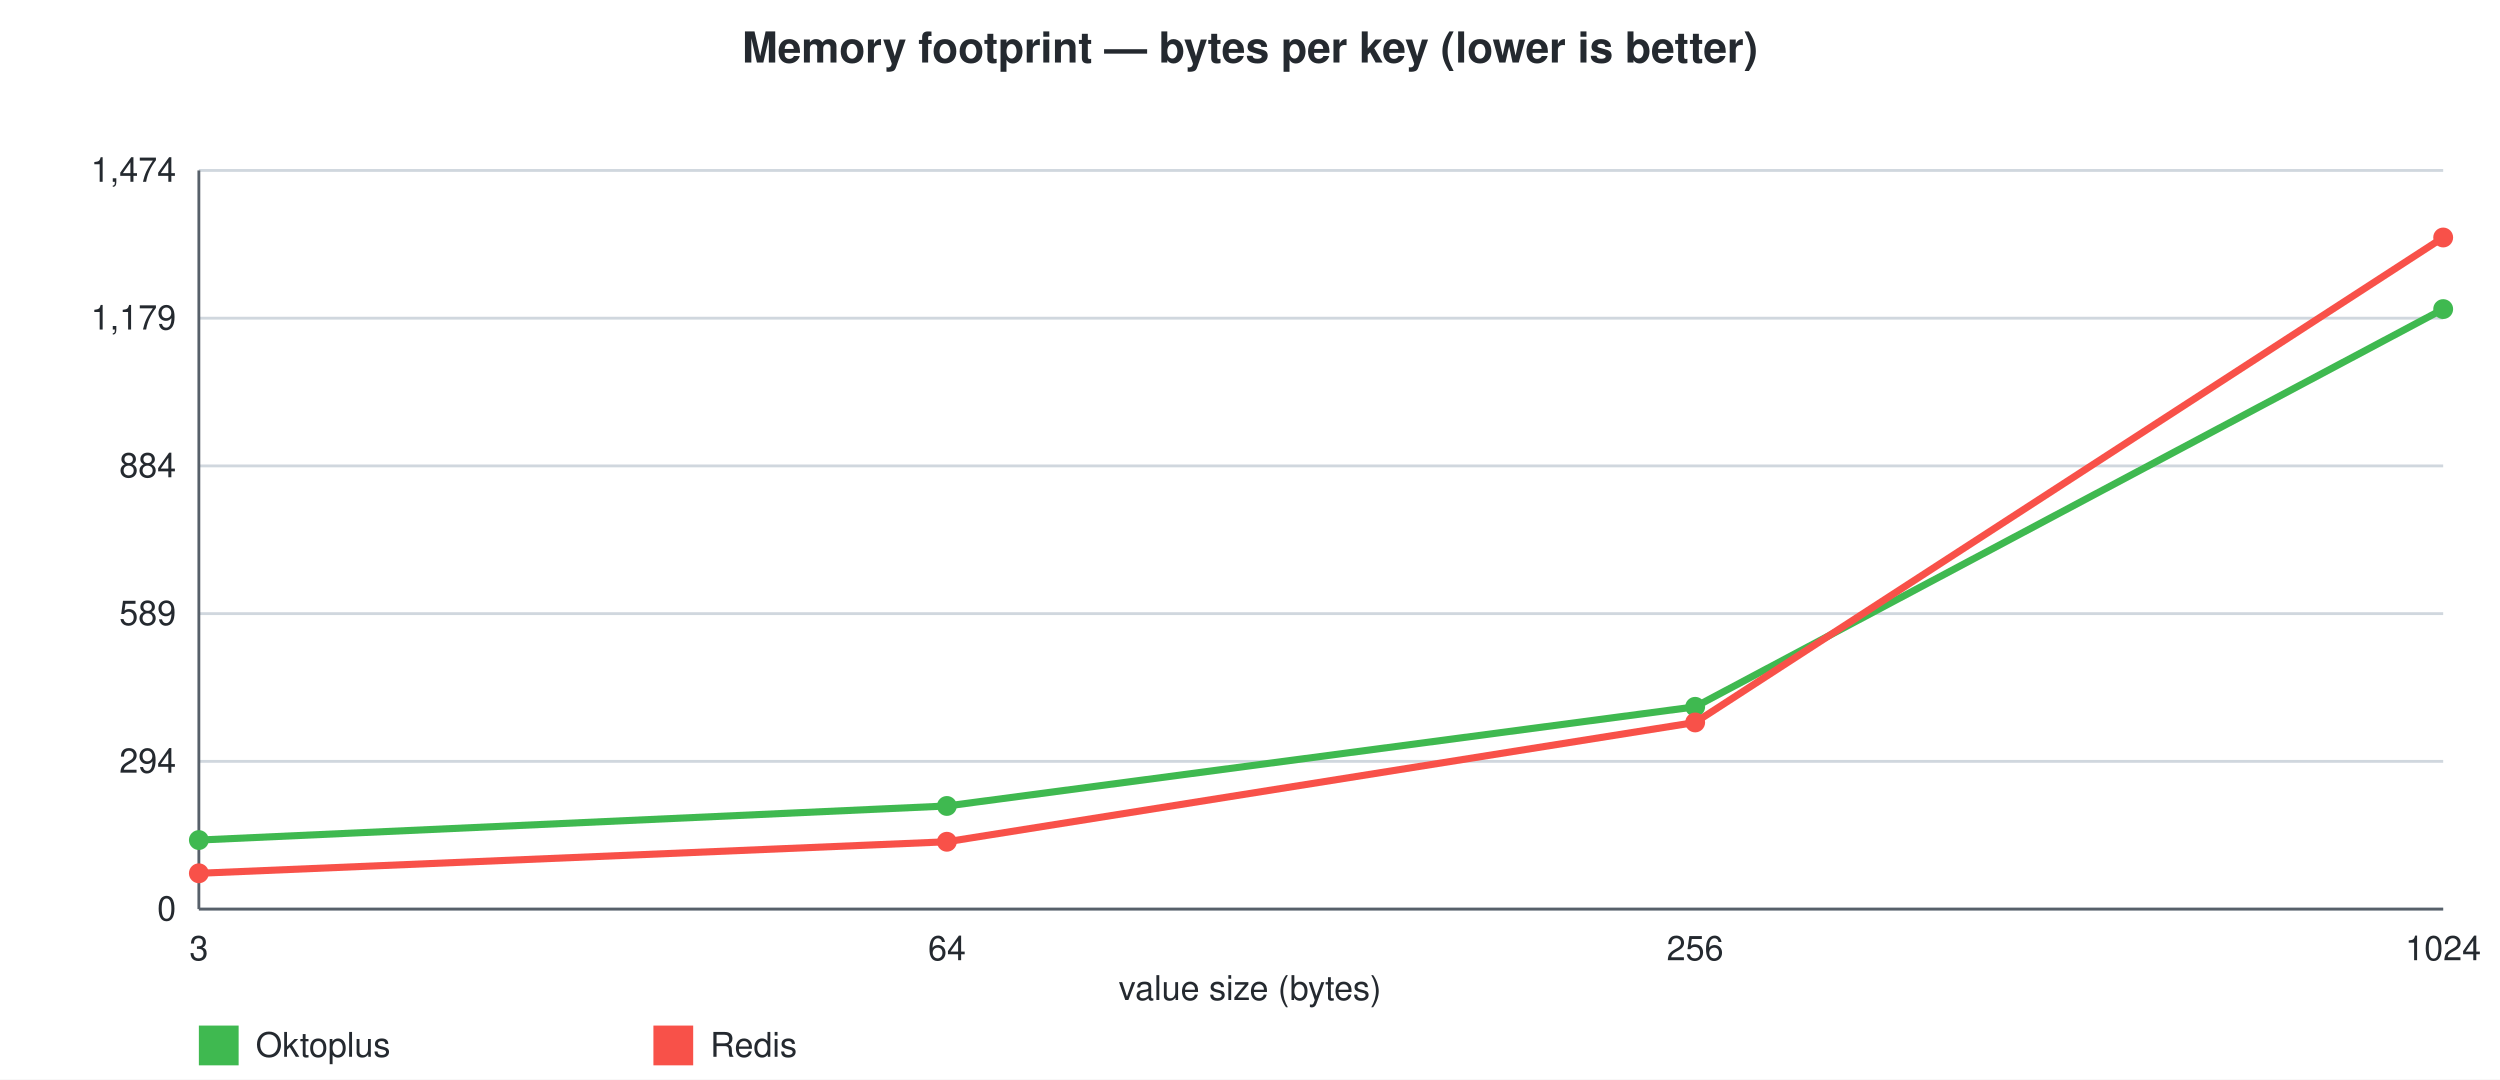
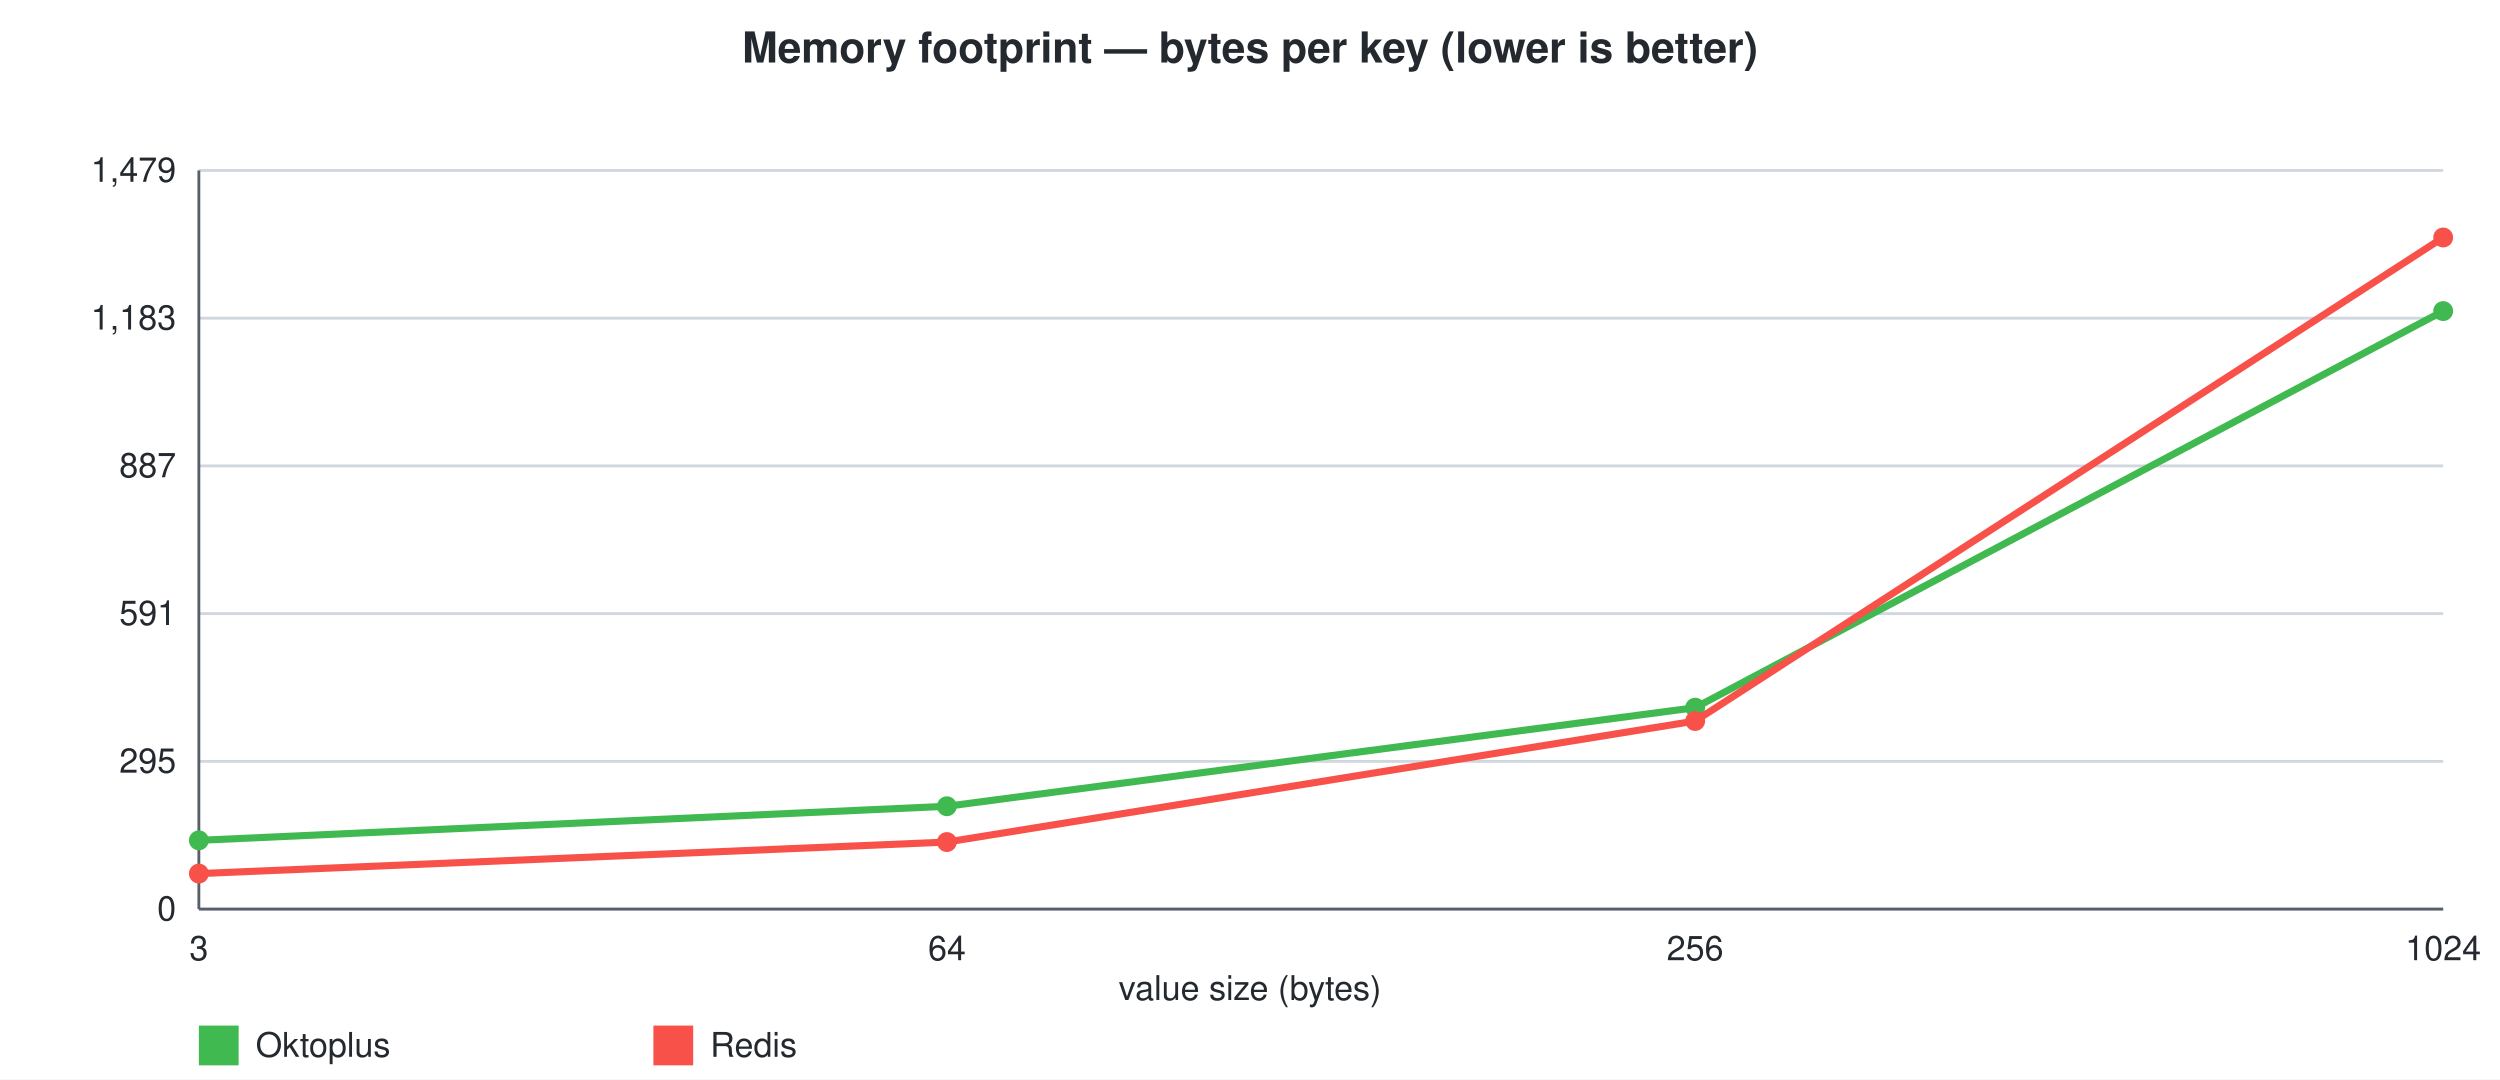
<svg xmlns="http://www.w3.org/2000/svg" width="880" height="380" viewBox="0 0 880 380" font-family="-apple-system, Segoe UI, Helvetica, Arial, sans-serif" font-size="12">
  <rect width="880" height="380" fill="#ffffff" />
  <text x="440.0" y="22" text-anchor="middle" fill="#24292f" font-size="15" font-weight="600">Memory footprint — bytes per key (lower is better)</text>
  <line x1="70" y1="320.0" x2="860" y2="320.0" stroke="#d0d7de" stroke-width="1" />
  <text x="62" y="324.0" text-anchor="end" fill="#24292f">0</text>
  <line x1="70" y1="268.0" x2="860" y2="268.0" stroke="#d0d7de" stroke-width="1" />
-   <text x="62" y="272.0" text-anchor="end" fill="#24292f">294</text>
+   <text x="62" y="272.0" text-anchor="end" fill="#24292f">295</text>
  <line x1="70" y1="216.0" x2="860" y2="216.0" stroke="#d0d7de" stroke-width="1" />
-   <text x="62" y="220.0" text-anchor="end" fill="#24292f">589</text>
-   <line x1="70" y1="164.0" x2="860" y2="164.0" stroke="#d0d7de" stroke-width="1" />
-   <text x="62" y="168.0" text-anchor="end" fill="#24292f">884</text>
-   <line x1="70" y1="112.0" x2="860" y2="112.0" stroke="#d0d7de" stroke-width="1" />
-   <text x="62" y="116.0" text-anchor="end" fill="#24292f">1,179</text>
+   <text x="62" y="220.0" text-anchor="end" fill="#24292f">591</text>
+   <line x1="70" y1="164" x2="860" y2="164" stroke="#d0d7de" stroke-width="1" />
+   <text x="62" y="168" text-anchor="end" fill="#24292f">887</text>
+   <line x1="70" y1="112" x2="860" y2="112" stroke="#d0d7de" stroke-width="1" />
+   <text x="62" y="116" text-anchor="end" fill="#24292f">1,183</text>
  <line x1="70" y1="60.0" x2="860" y2="60.0" stroke="#d0d7de" stroke-width="1" />
-   <text x="62" y="64.0" text-anchor="end" fill="#24292f">1,474</text>
+   <text x="62" y="64.0" text-anchor="end" fill="#24292f">1,479</text>
  <line x1="70" y1="60" x2="70" y2="320" stroke="#57606a" stroke-width="1" />
  <line x1="70" y1="320" x2="860" y2="320" stroke="#57606a" stroke-width="1" />
  <text x="70.0" y="338" text-anchor="middle" fill="#24292f">3</text>
  <text x="333.333" y="338" text-anchor="middle" fill="#24292f">64</text>
  <text x="596.667" y="338" text-anchor="middle" fill="#24292f">256</text>
  <text x="860.0" y="338" text-anchor="middle" fill="#24292f">1024</text>
  <text x="440.0" y="352" text-anchor="middle" fill="#24292f">value size (bytes)</text>
-   <polyline fill="none" stroke="#3fb950" stroke-width="2.5" points="70.0,295.7 333.3,283.7 596.7,248.8 860.0,108.8" />
-   <circle cx="70.0" cy="295.7" r="3.5" fill="#3fb950" />
-   <circle cx="333.3" cy="283.7" r="3.5" fill="#3fb950" />
-   <circle cx="596.7" cy="248.8" r="3.5" fill="#3fb950" />
-   <circle cx="860.0" cy="108.8" r="3.5" fill="#3fb950" />
-   <polyline fill="none" stroke="#f85149" stroke-width="2.5" points="70.0,307.4 333.3,296.3 596.7,254.3 860.0,83.6" />
-   <circle cx="70.0" cy="307.4" r="3.5" fill="#f85149" />
-   <circle cx="333.3" cy="296.3" r="3.5" fill="#f85149" />
-   <circle cx="596.7" cy="254.3" r="3.5" fill="#f85149" />
+   <polyline fill="none" stroke="#3fb950" stroke-width="2.5" points="70.0,295.8 333.3,283.8 596.7,249.1 860.0,109.5" />
+   <circle cx="70.0" cy="295.8" r="3.5" fill="#3fb950" />
+   <circle cx="333.3" cy="283.8" r="3.5" fill="#3fb950" />
+   <circle cx="596.7" cy="249.1" r="3.5" fill="#3fb950" />
+   <circle cx="860.0" cy="109.5" r="3.5" fill="#3fb950" />
+   <polyline fill="none" stroke="#f85149" stroke-width="2.5" points="70.0,307.5 333.3,296.4 596.7,253.8 860.0,83.6" />
+   <circle cx="70.0" cy="307.5" r="3.5" fill="#f85149" />
+   <circle cx="333.3" cy="296.4" r="3.5" fill="#f85149" />
+   <circle cx="596.7" cy="253.8" r="3.5" fill="#f85149" />
  <circle cx="860.0" cy="83.6" r="3.5" fill="#f85149" />
  <rect x="70" y="361" width="14" height="14" fill="#3fb950" />
  <text x="90" y="372" fill="#24292f">Oktoplus</text>
  <rect x="230" y="361" width="14" height="14" fill="#f85149" />
  <text x="250" y="372" fill="#24292f">Redis</text>
</svg>
